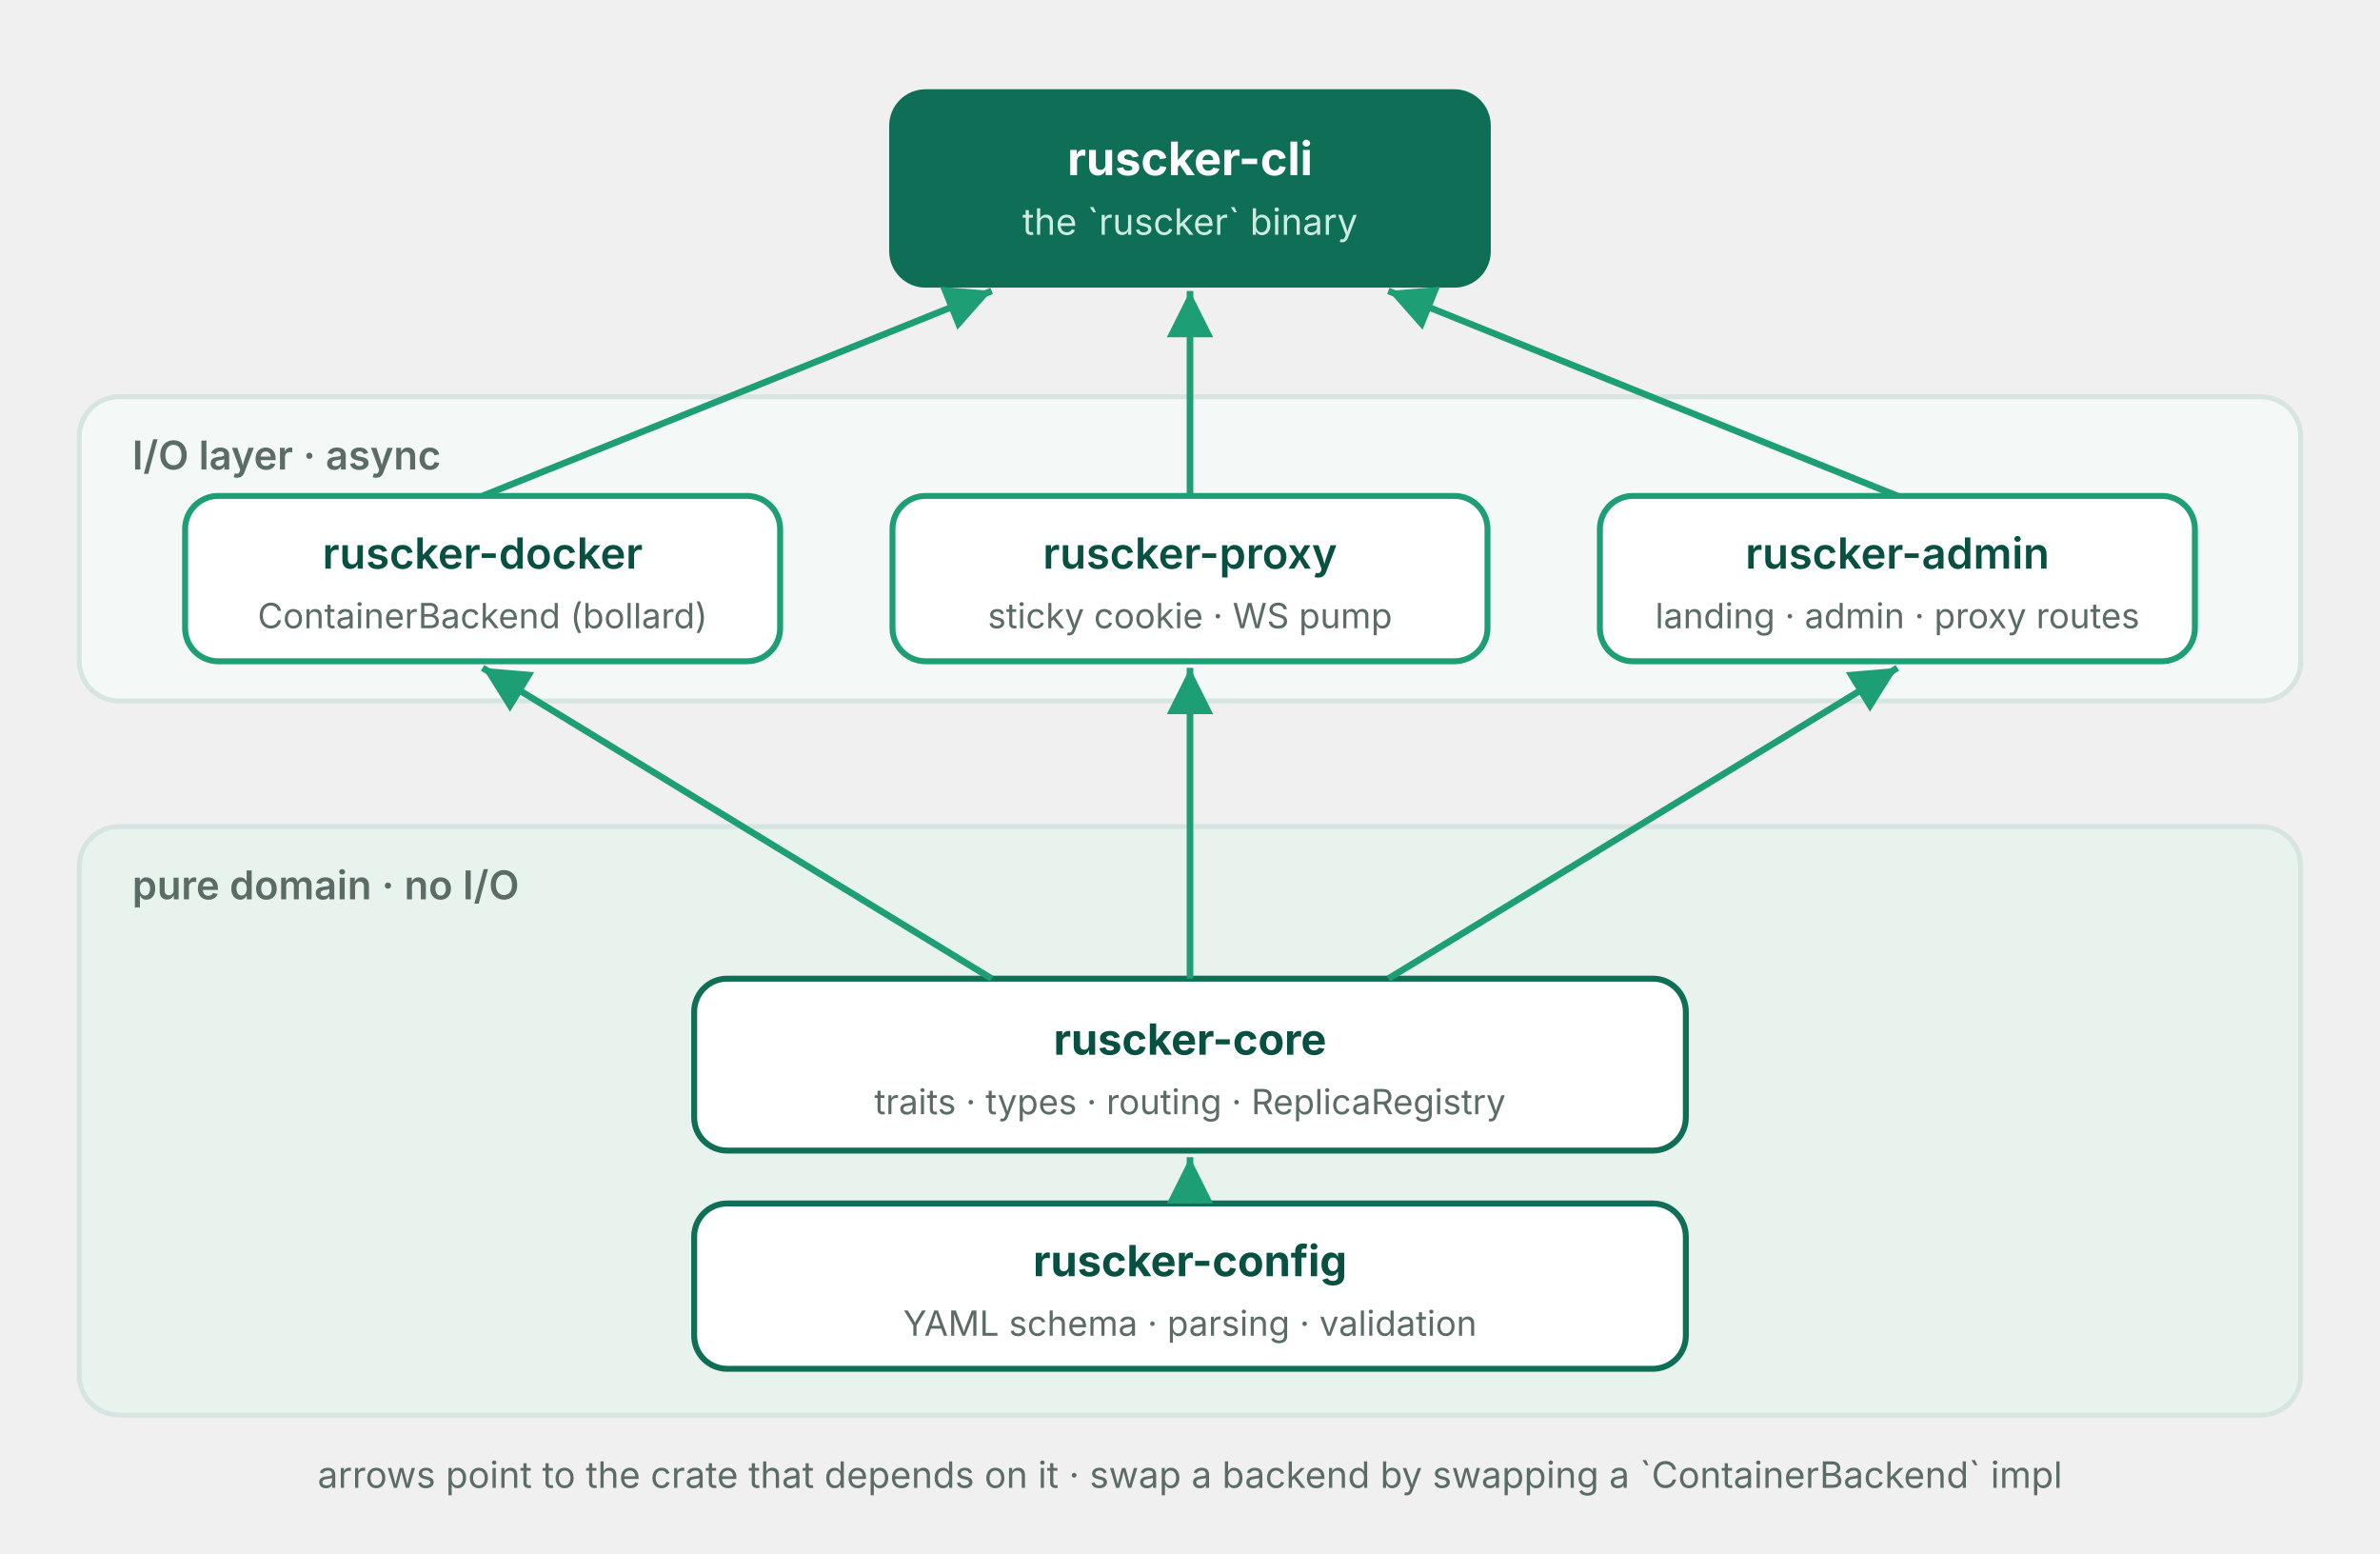
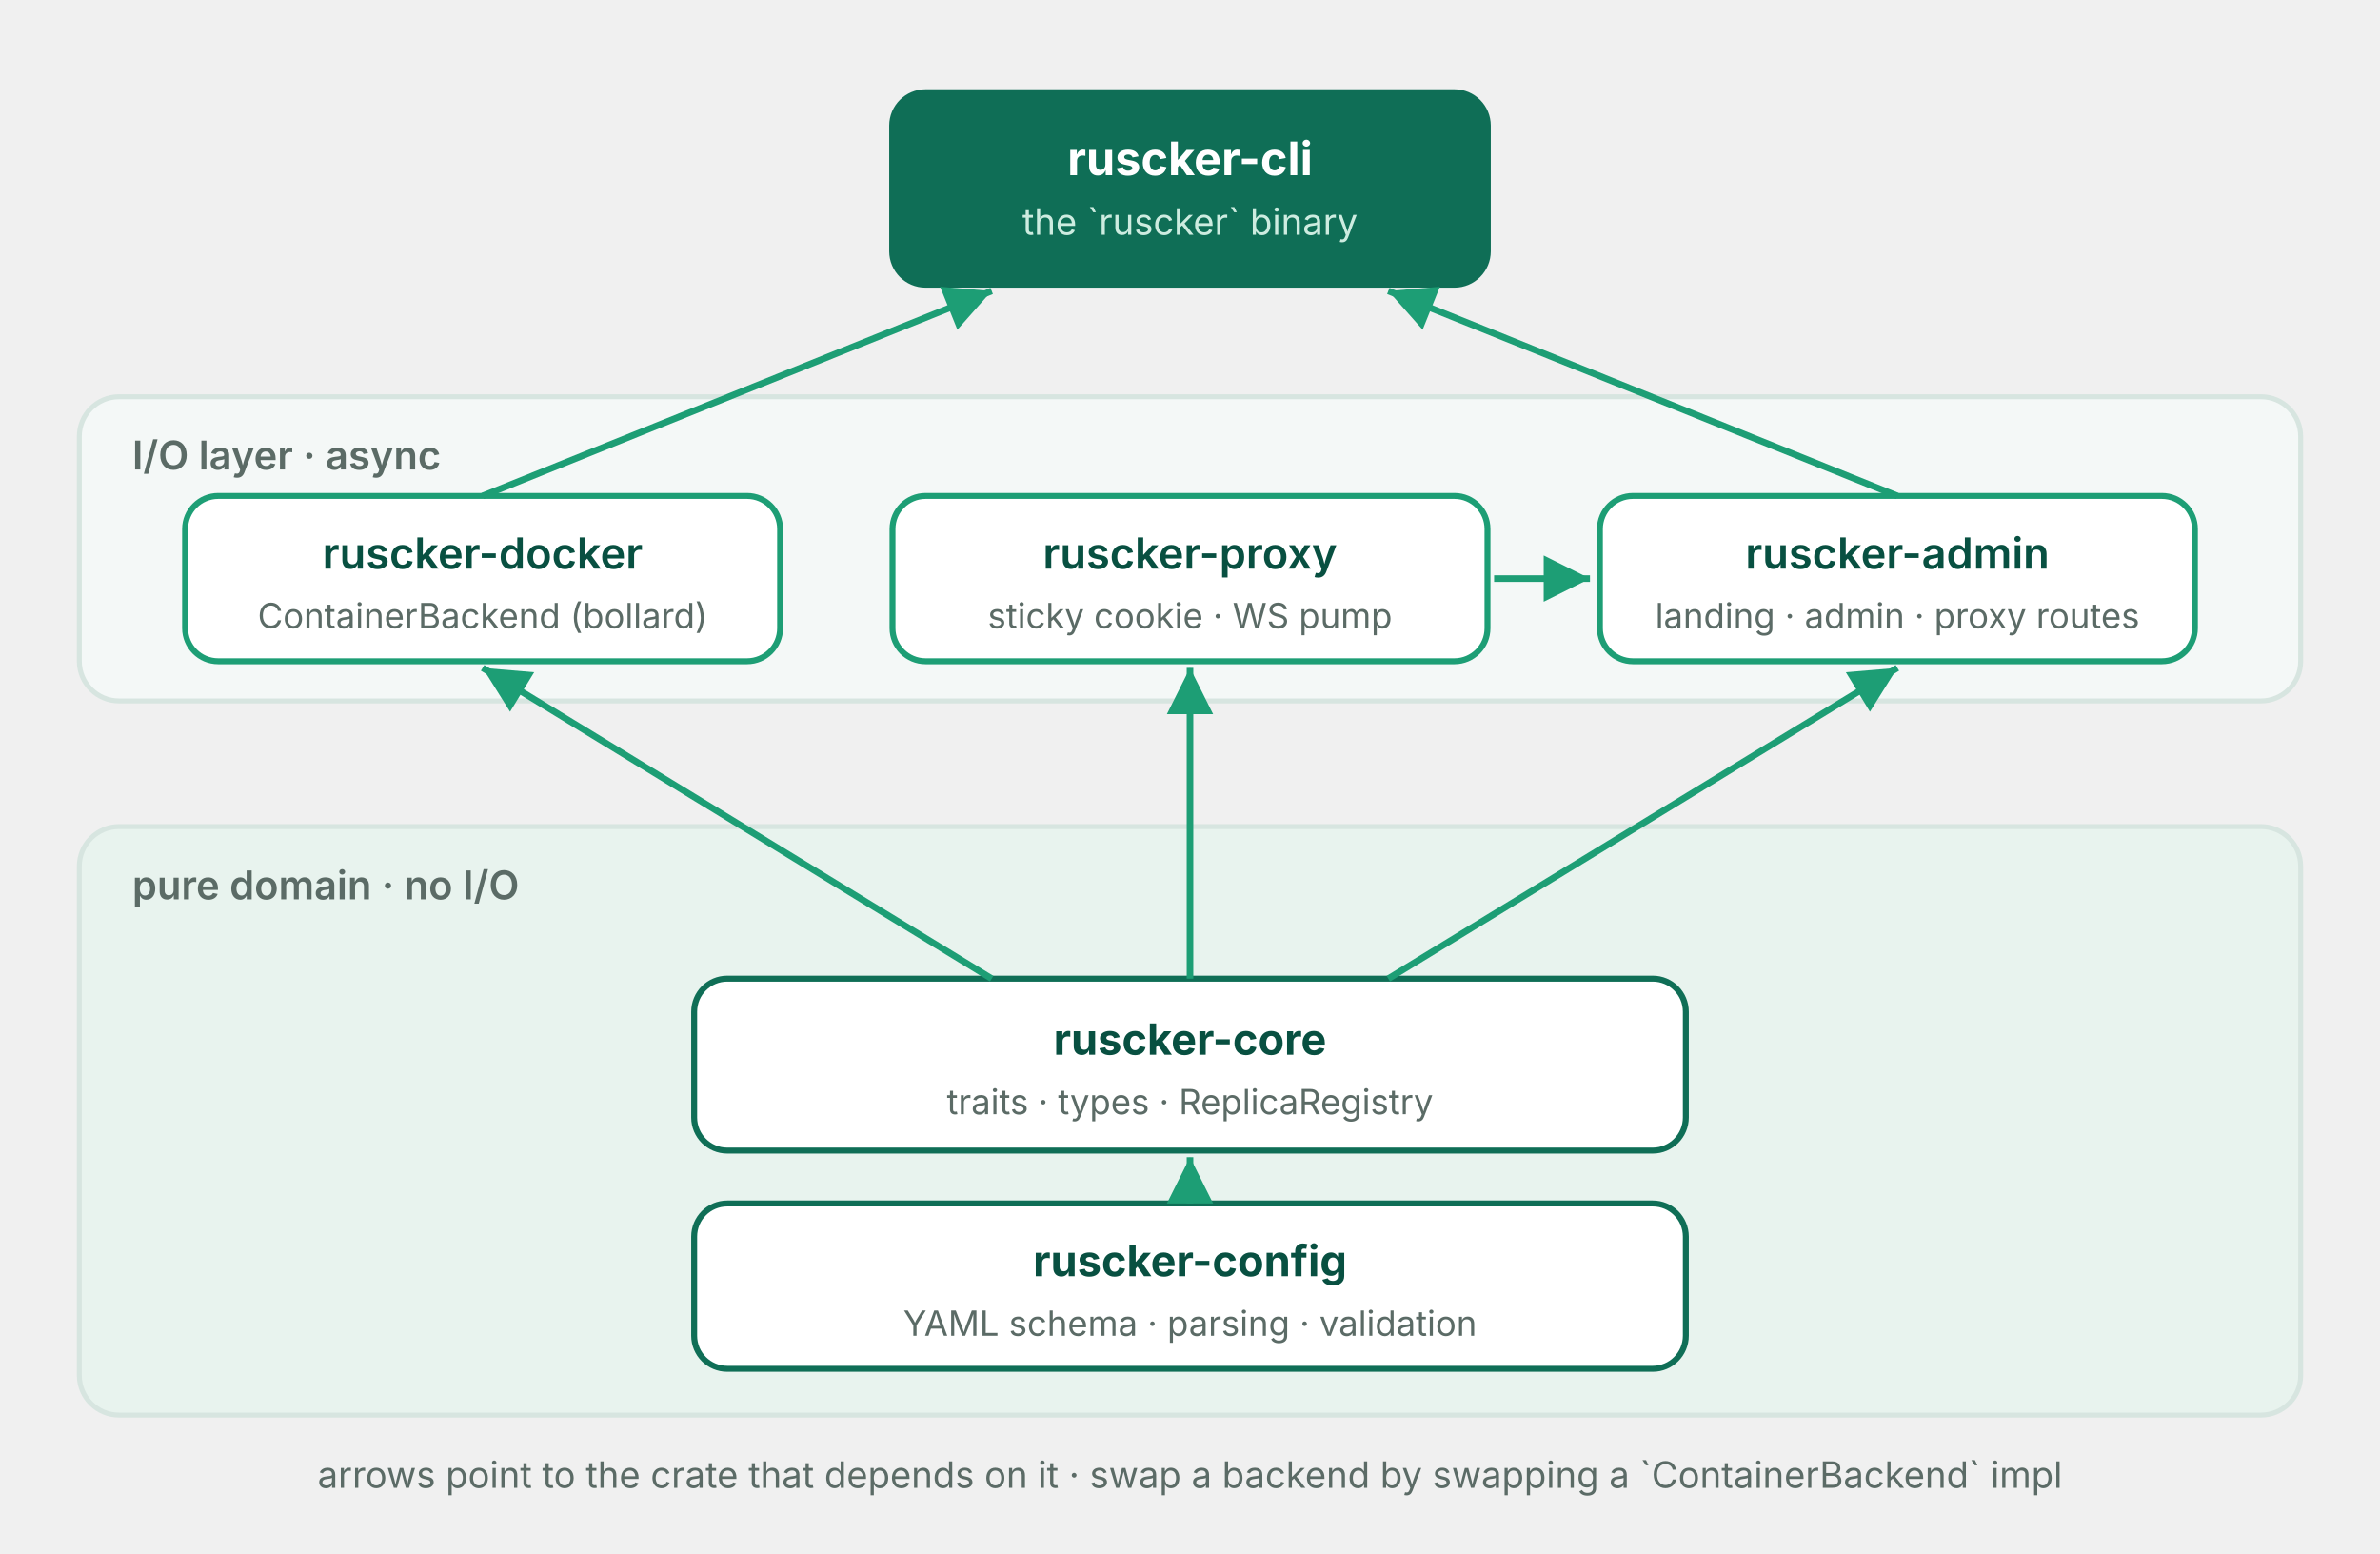
- <svg xmlns="http://www.w3.org/2000/svg" viewBox="0 0 720 470" width="720" height="470" font-family="Jost, Inter, system-ui, -apple-system, sans-serif" role="img" aria-label="Crate dependency map: ruscker-cli (binary) builds on the I/O crates (docker, proxy, admin), which build on ruscker-core, which builds on ruscker-config. Config and core are pure-domain with no I/O.">
+ <svg xmlns="http://www.w3.org/2000/svg" viewBox="0 0 720 470" width="720" height="470" font-family="Jost, Inter, system-ui, -apple-system, sans-serif" role="img" aria-label="Crate dependency map: ruscker-cli (binary) builds on ruscker-admin + ruscker-docker; admin builds on ruscker-proxy; all build on ruscker-core, which builds on ruscker-config. Config and core are pure-domain with no I/O.">
  <defs>
    <marker id="up" viewBox="0 0 10 10" refX="10" refY="5" markerWidth="7" markerHeight="7" orient="auto">
      <path d="M0,0 L10,5 L0,10 z" fill="#1D9E75" />
    </marker>
  </defs>
  <rect x="24" y="120" width="672" height="92" rx="12" fill="#F4F8F7" stroke="#D7E5E0" stroke-width="1.5" />
  <text x="40" y="142" font-size="12" font-weight="600" fill="#5B6B66">I/O layer · async</text>
  <rect x="24" y="250" width="672" height="178" rx="12" fill="#E8F3EE" stroke="#D7E5E0" stroke-width="1.5" />
  <text x="40" y="272" font-size="12" font-weight="600" fill="#5B6B66">pure domain · no I/O</text>
  <rect x="270" y="28" width="180" height="58" rx="10" fill="#0F6E56" stroke="#0F6E56" stroke-width="2" />
  <text x="360" y="53" text-anchor="middle" font-size="14" font-weight="700" fill="#FFFFFF">ruscker-cli</text>
  <text x="360" y="71" text-anchor="middle" font-size="11" fill="#CDECE0">the `ruscker` binary</text>
  <rect x="56" y="150" width="180" height="50" rx="10" fill="#FFFFFF" stroke="#1D9E75" stroke-width="1.8" />
  <text x="146" y="172" text-anchor="middle" font-size="13" font-weight="600" fill="#085041">ruscker-docker</text>
  <text x="146" y="190" text-anchor="middle" font-size="10.5" fill="#5B6B66">ContainerBackend (bollard)</text>
  <rect x="270" y="150" width="180" height="50" rx="10" fill="#FFFFFF" stroke="#1D9E75" stroke-width="1.8" />
  <text x="360" y="172" text-anchor="middle" font-size="13" font-weight="600" fill="#085041">ruscker-proxy</text>
  <text x="360" y="190" text-anchor="middle" font-size="10.5" fill="#5B6B66">sticky cookie · WS pump</text>
  <rect x="484" y="150" width="180" height="50" rx="10" fill="#FFFFFF" stroke="#1D9E75" stroke-width="1.8" />
  <text x="574" y="172" text-anchor="middle" font-size="13" font-weight="600" fill="#085041">ruscker-admin</text>
  <text x="574" y="190" text-anchor="middle" font-size="10.5" fill="#5B6B66">landing · admin · proxy routes</text>
  <rect x="210" y="296" width="300" height="52" rx="10" fill="#FFFFFF" stroke="#0F6E56" stroke-width="1.8" />
  <text x="360" y="319" text-anchor="middle" font-size="13" font-weight="700" fill="#085041">ruscker-core</text>
-   <text x="360" y="337" text-anchor="middle" font-size="10.5" fill="#5B6B66">traits · types · routing · ReplicaRegistry</text>
+   <text x="360" y="337" text-anchor="middle" font-size="10.5" fill="#5B6B66">traits · types · ReplicaRegistry</text>
  <rect x="210" y="364" width="300" height="50" rx="10" fill="#FFFFFF" stroke="#0F6E56" stroke-width="1.8" />
  <text x="360" y="386" text-anchor="middle" font-size="13" font-weight="700" fill="#085041">ruscker-config</text>
  <text x="360" y="404" text-anchor="middle" font-size="10.5" fill="#5B6B66">YAML schema · parsing · validation</text>
  <line x1="146" y1="150" x2="300" y2="88" stroke="#1D9E75" stroke-width="2" marker-end="url(#up)" />
-   <line x1="360" y1="150" x2="360" y2="88" stroke="#1D9E75" stroke-width="2" marker-end="url(#up)" />
  <line x1="574" y1="150" x2="420" y2="88" stroke="#1D9E75" stroke-width="2" marker-end="url(#up)" />
+   <line x1="452" y1="175" x2="481" y2="175" stroke="#1D9E75" stroke-width="2" marker-end="url(#up)" />
  <line x1="300" y1="296" x2="146" y2="202" stroke="#1D9E75" stroke-width="2" marker-end="url(#up)" />
  <line x1="360" y1="296" x2="360" y2="202" stroke="#1D9E75" stroke-width="2" marker-end="url(#up)" />
  <line x1="420" y1="296" x2="574" y2="202" stroke="#1D9E75" stroke-width="2" marker-end="url(#up)" />
  <line x1="360" y1="364" x2="360" y2="350" stroke="#1D9E75" stroke-width="2" marker-end="url(#up)" />
  <text x="360" y="450" text-anchor="middle" font-size="11" fill="#5B6B66">arrows point to the crate that depends on it · swap a backend by swapping a `ContainerBackend` impl</text>
</svg>
